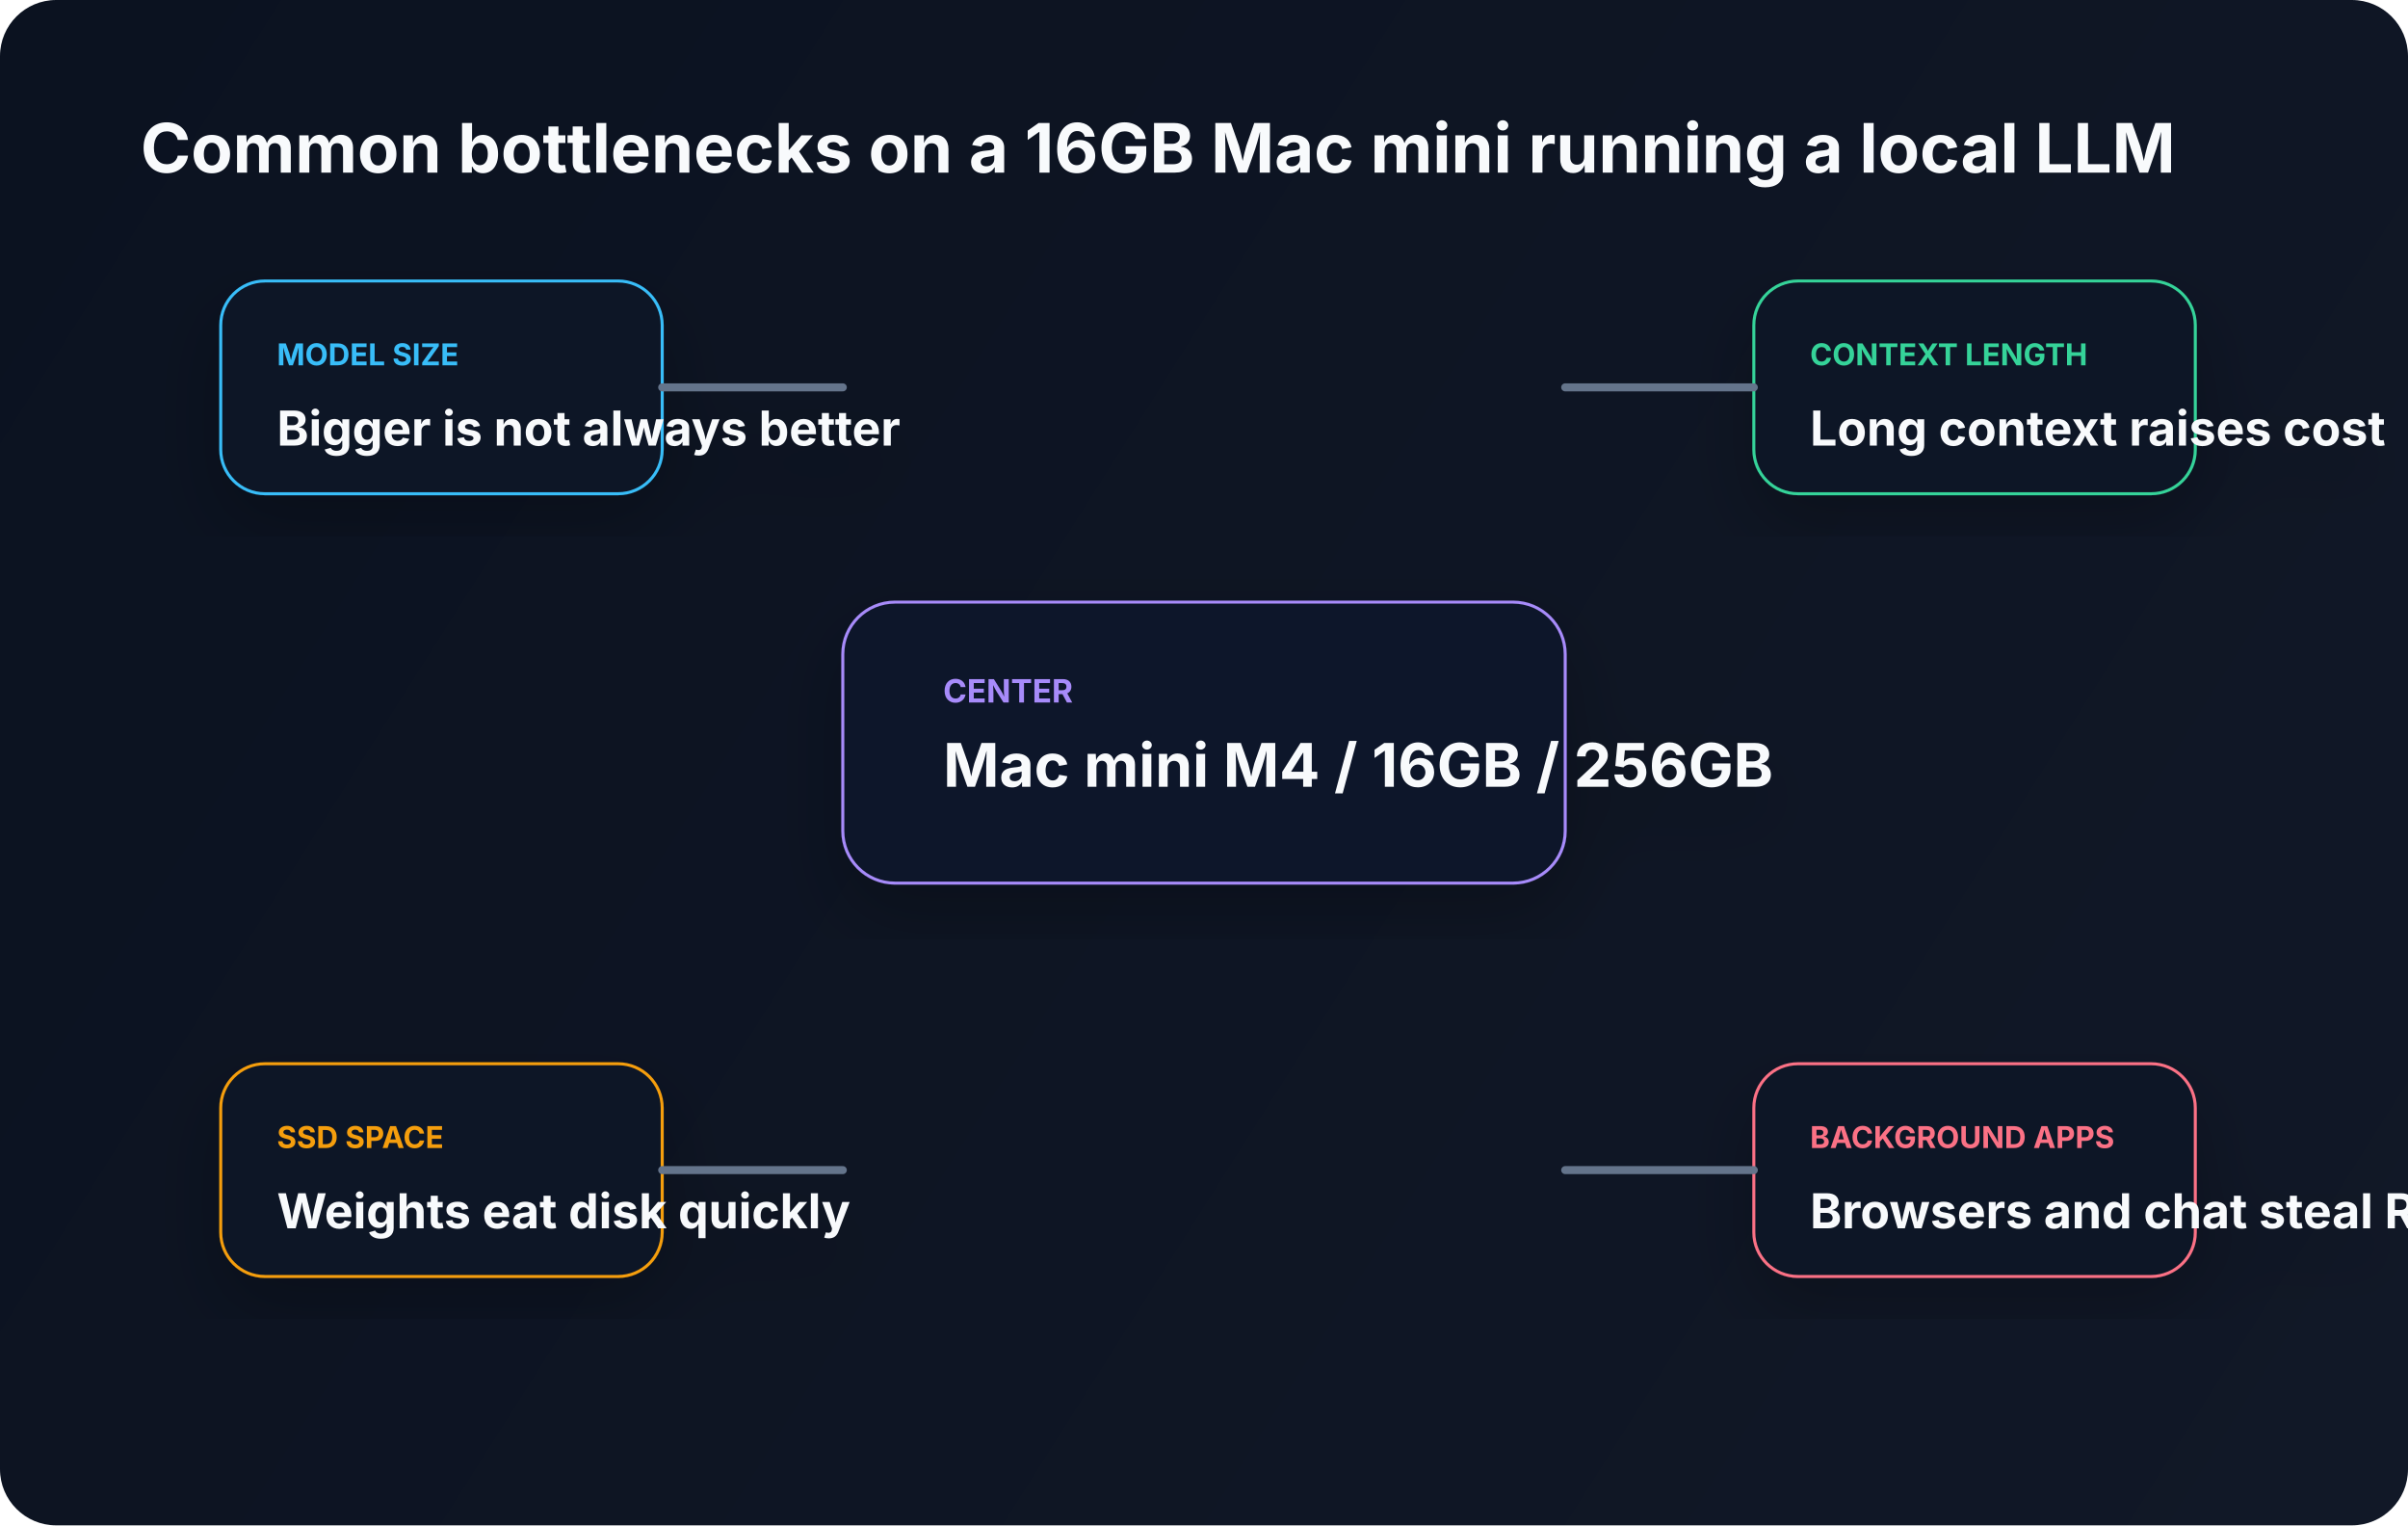
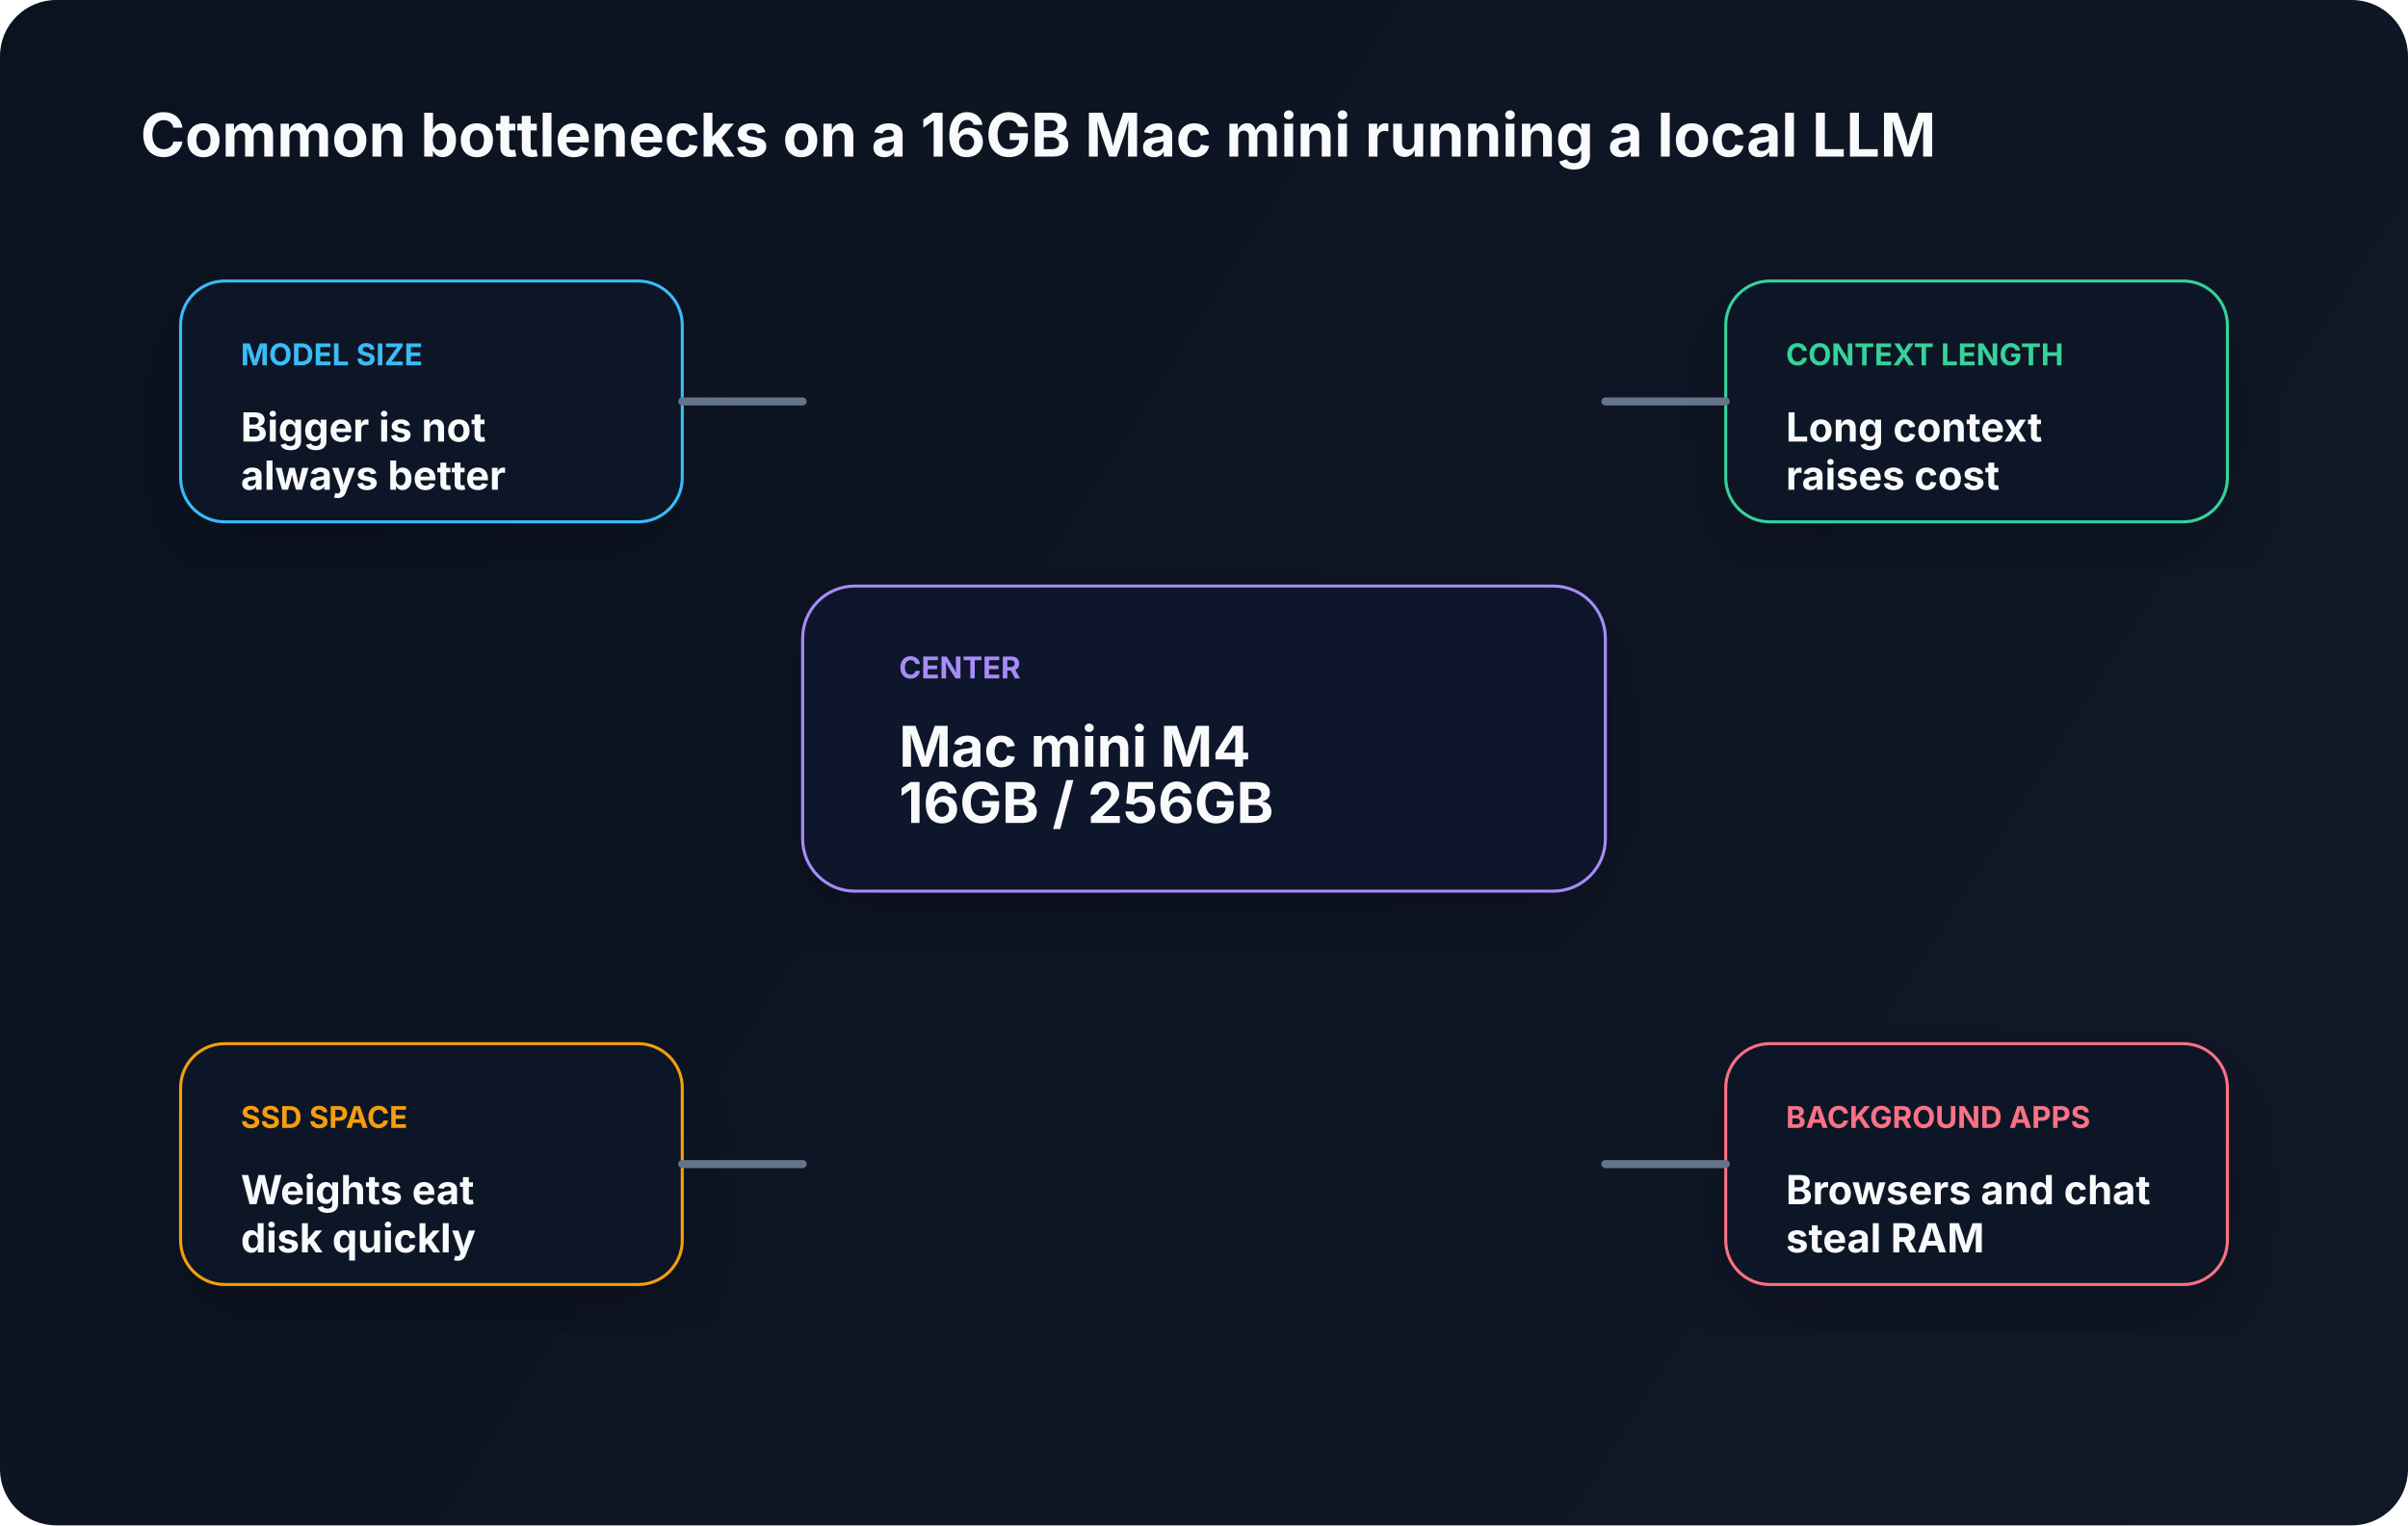
<svg xmlns="http://www.w3.org/2000/svg" width="1200" height="760" viewBox="0 0 1200 760" fill="none">
  <defs>
    <linearGradient id="bg2" x1="0" y1="0" x2="1200" y2="760" gradientUnits="userSpaceOnUse">
      <stop stop-color="#0B1220" />
      <stop offset="1" stop-color="#111827" />
    </linearGradient>
    <filter id="shadow2" x="-20%" y="-20%" width="140%" height="140%">
      <feDropShadow dx="0" dy="16" stdDeviation="18" flood-color="#000" flood-opacity="0.24" />
    </filter>
  </defs>
  <rect width="1200" height="760" rx="28" fill="url(#bg2)" />
-   <text x="70" y="86" fill="#F8FAFC" font-family="Inter, Arial, sans-serif" font-size="34" font-weight="700">Common bottlenecks on a 16GB Mac mini running a local LLM</text>
+   <text x="70" y="78" fill="#F8FAFC" font-family="Inter, Arial, sans-serif" font-size="30" font-weight="700">Common bottlenecks on a 16GB Mac mini running a local LLM</text>
  <g filter="url(#shadow2)">
-     <rect x="420" y="300" width="360" height="140" rx="26" fill="#0F172A" stroke="#A78BFA" stroke-width="1.5" />
-     <text x="470" y="350" fill="#A78BFA" font-family="Inter, Arial, sans-serif" font-size="16" font-weight="700">CENTER</text>
-     <text x="470" y="392" fill="#F8FAFC" font-family="Inter, Arial, sans-serif" font-size="30" font-weight="700">Mac mini M4 / 16GB / 256GB</text>
+     <rect x="400" y="292" width="400" height="152" rx="26" fill="#0F172A" stroke="#A78BFA" stroke-width="1.5" />
+     <text x="448" y="338" fill="#A78BFA" font-family="Inter, Arial, sans-serif" font-size="15" font-weight="700">CENTER</text>
+     <text x="448" y="382" fill="#F8FAFC" font-family="Inter, Arial, sans-serif" font-size="28" font-weight="700">
+       <tspan x="448" dy="0">Mac mini M4</tspan>
+       <tspan x="448" dy="28">16GB / 256GB</tspan>
+     </text>
  </g>
  <g filter="url(#shadow2)">
-     <rect x="110" y="140" width="220" height="106" rx="22" fill="#111827" stroke="#38BDF8" stroke-width="1.5" />
-     <text x="138" y="182" fill="#38BDF8" font-family="Inter, Arial, sans-serif" font-size="15" font-weight="700">MODEL SIZE</text>
-     <text x="138" y="222" fill="#F8FAFC" font-family="Inter, Arial, sans-serif" font-size="24" font-weight="700">Bigger is not always better</text>
+     <rect x="90" y="140" width="250" height="120" rx="22" fill="#111827" stroke="#38BDF8" stroke-width="1.5" />
+     <text x="120" y="182" fill="#38BDF8" font-family="Inter, Arial, sans-serif" font-size="15" font-weight="700">MODEL SIZE</text>
+     <text x="120" y="220" fill="#F8FAFC" font-family="Inter, Arial, sans-serif" font-size="20" font-weight="700">
+       <tspan x="120" dy="0">Bigger is not</tspan>
+       <tspan x="120" dy="24">always better</tspan>
+     </text>
  </g>
  <g filter="url(#shadow2)">
-     <rect x="874" y="140" width="220" height="106" rx="22" fill="#111827" stroke="#34D399" stroke-width="1.5" />
-     <text x="902" y="182" fill="#34D399" font-family="Inter, Arial, sans-serif" font-size="15" font-weight="700">CONTEXT LENGTH</text>
-     <text x="902" y="222" fill="#F8FAFC" font-family="Inter, Arial, sans-serif" font-size="24" font-weight="700">Long context raises cost</text>
+     <rect x="860" y="140" width="250" height="120" rx="22" fill="#111827" stroke="#34D399" stroke-width="1.5" />
+     <text x="890" y="182" fill="#34D399" font-family="Inter, Arial, sans-serif" font-size="15" font-weight="700">CONTEXT LENGTH</text>
+     <text x="890" y="220" fill="#F8FAFC" font-family="Inter, Arial, sans-serif" font-size="20" font-weight="700">
+       <tspan x="890" dy="0">Long context</tspan>
+       <tspan x="890" dy="24">raises cost</tspan>
+     </text>
  </g>
  <g filter="url(#shadow2)">
-     <rect x="110" y="530" width="220" height="106" rx="22" fill="#111827" stroke="#F59E0B" stroke-width="1.5" />
-     <text x="138" y="572" fill="#F59E0B" font-family="Inter, Arial, sans-serif" font-size="15" font-weight="700">SSD SPACE</text>
-     <text x="138" y="612" fill="#F8FAFC" font-family="Inter, Arial, sans-serif" font-size="24" font-weight="700">Weights eat disk quickly</text>
+     <rect x="90" y="520" width="250" height="120" rx="22" fill="#111827" stroke="#F59E0B" stroke-width="1.5" />
+     <text x="120" y="562" fill="#F59E0B" font-family="Inter, Arial, sans-serif" font-size="15" font-weight="700">SSD SPACE</text>
+     <text x="120" y="600" fill="#F8FAFC" font-family="Inter, Arial, sans-serif" font-size="20" font-weight="700">
+       <tspan x="120" dy="0">Weights eat</tspan>
+       <tspan x="120" dy="24">disk quickly</tspan>
+     </text>
  </g>
  <g filter="url(#shadow2)">
-     <rect x="874" y="530" width="220" height="106" rx="22" fill="#111827" stroke="#FB7185" stroke-width="1.5" />
-     <text x="902" y="572" fill="#FB7185" font-family="Inter, Arial, sans-serif" font-size="15" font-weight="700">BACKGROUND APPS</text>
-     <text x="902" y="612" fill="#F8FAFC" font-family="Inter, Arial, sans-serif" font-size="24" font-weight="700">Browsers and chat steal RAM</text>
+     <rect x="860" y="520" width="250" height="120" rx="22" fill="#111827" stroke="#FB7185" stroke-width="1.5" />
+     <text x="890" y="562" fill="#FB7185" font-family="Inter, Arial, sans-serif" font-size="15" font-weight="700">BACKGROUND APPS</text>
+     <text x="890" y="600" fill="#F8FAFC" font-family="Inter, Arial, sans-serif" font-size="20" font-weight="700">
+       <tspan x="890" dy="0">Browsers and chat</tspan>
+       <tspan x="890" dy="24">steal RAM</tspan>
+     </text>
  </g>
-   <path d="M330 193H420M780 193H874M330 583H420M780 583H874" stroke="#64748B" stroke-width="4" stroke-linecap="round" />
+   <path d="M340 200H400M800 200H860M340 580H400M800 580H860" stroke="#64748B" stroke-width="4" stroke-linecap="round" />
</svg>
